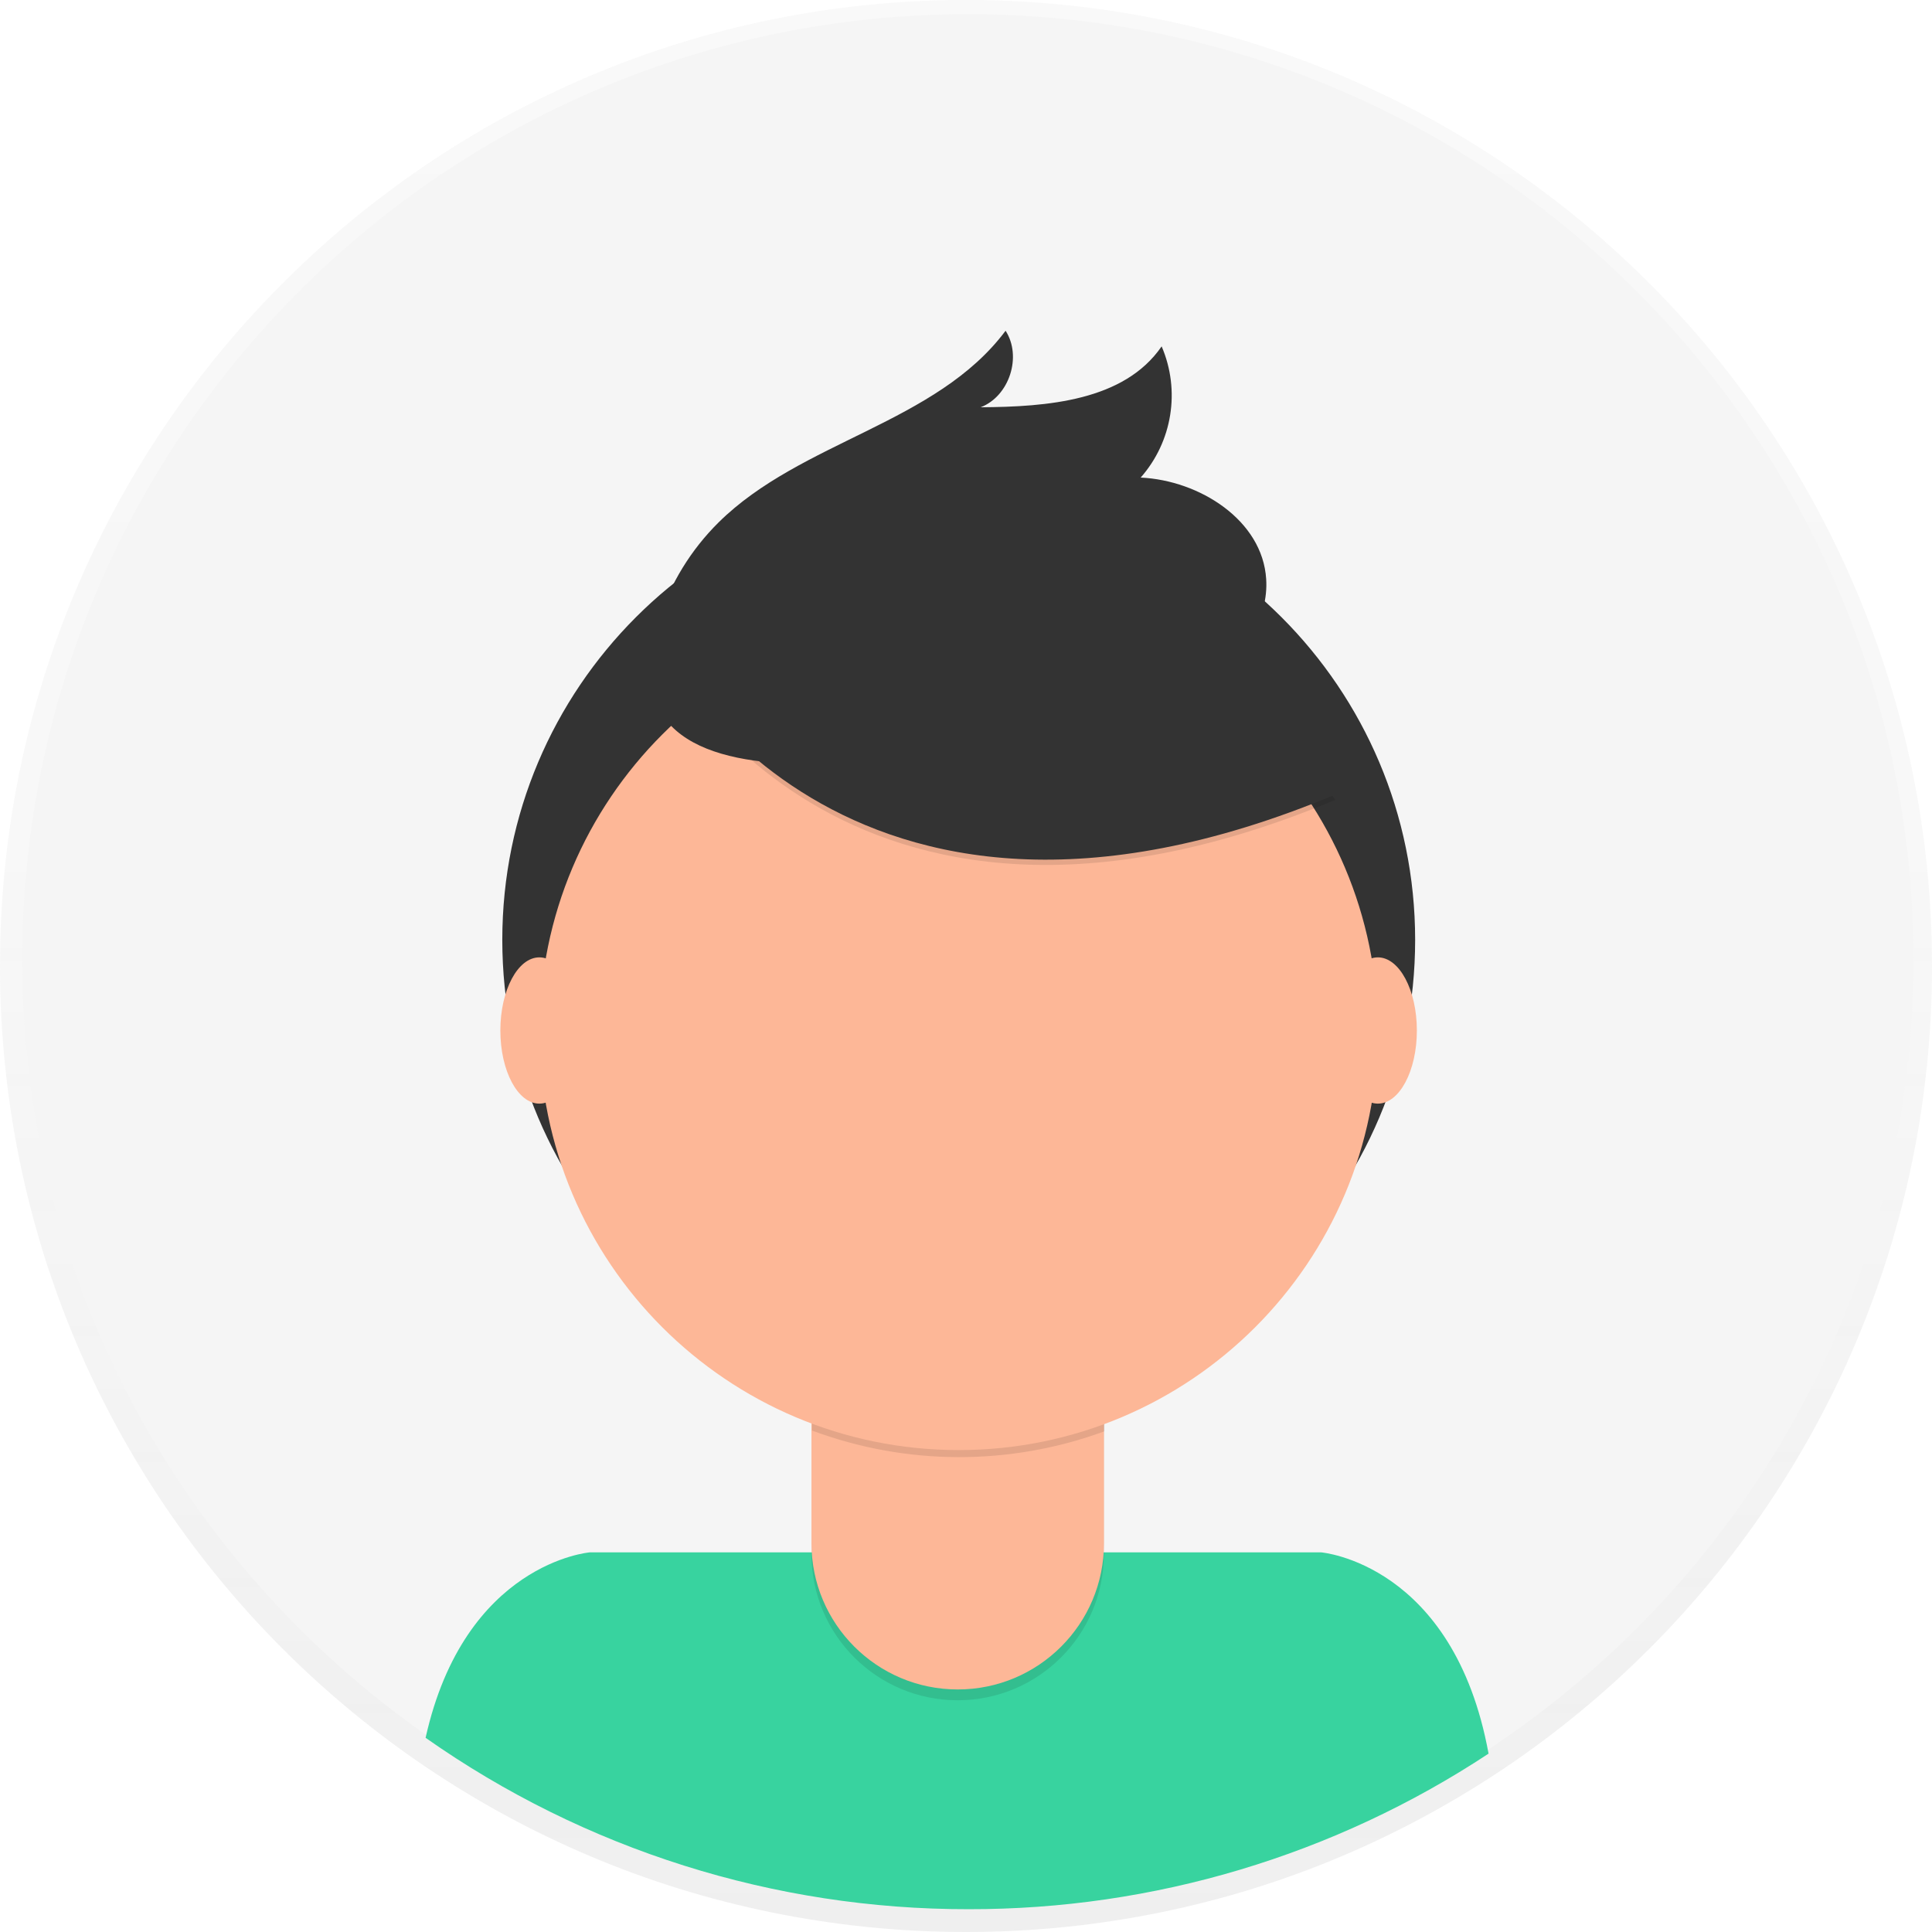
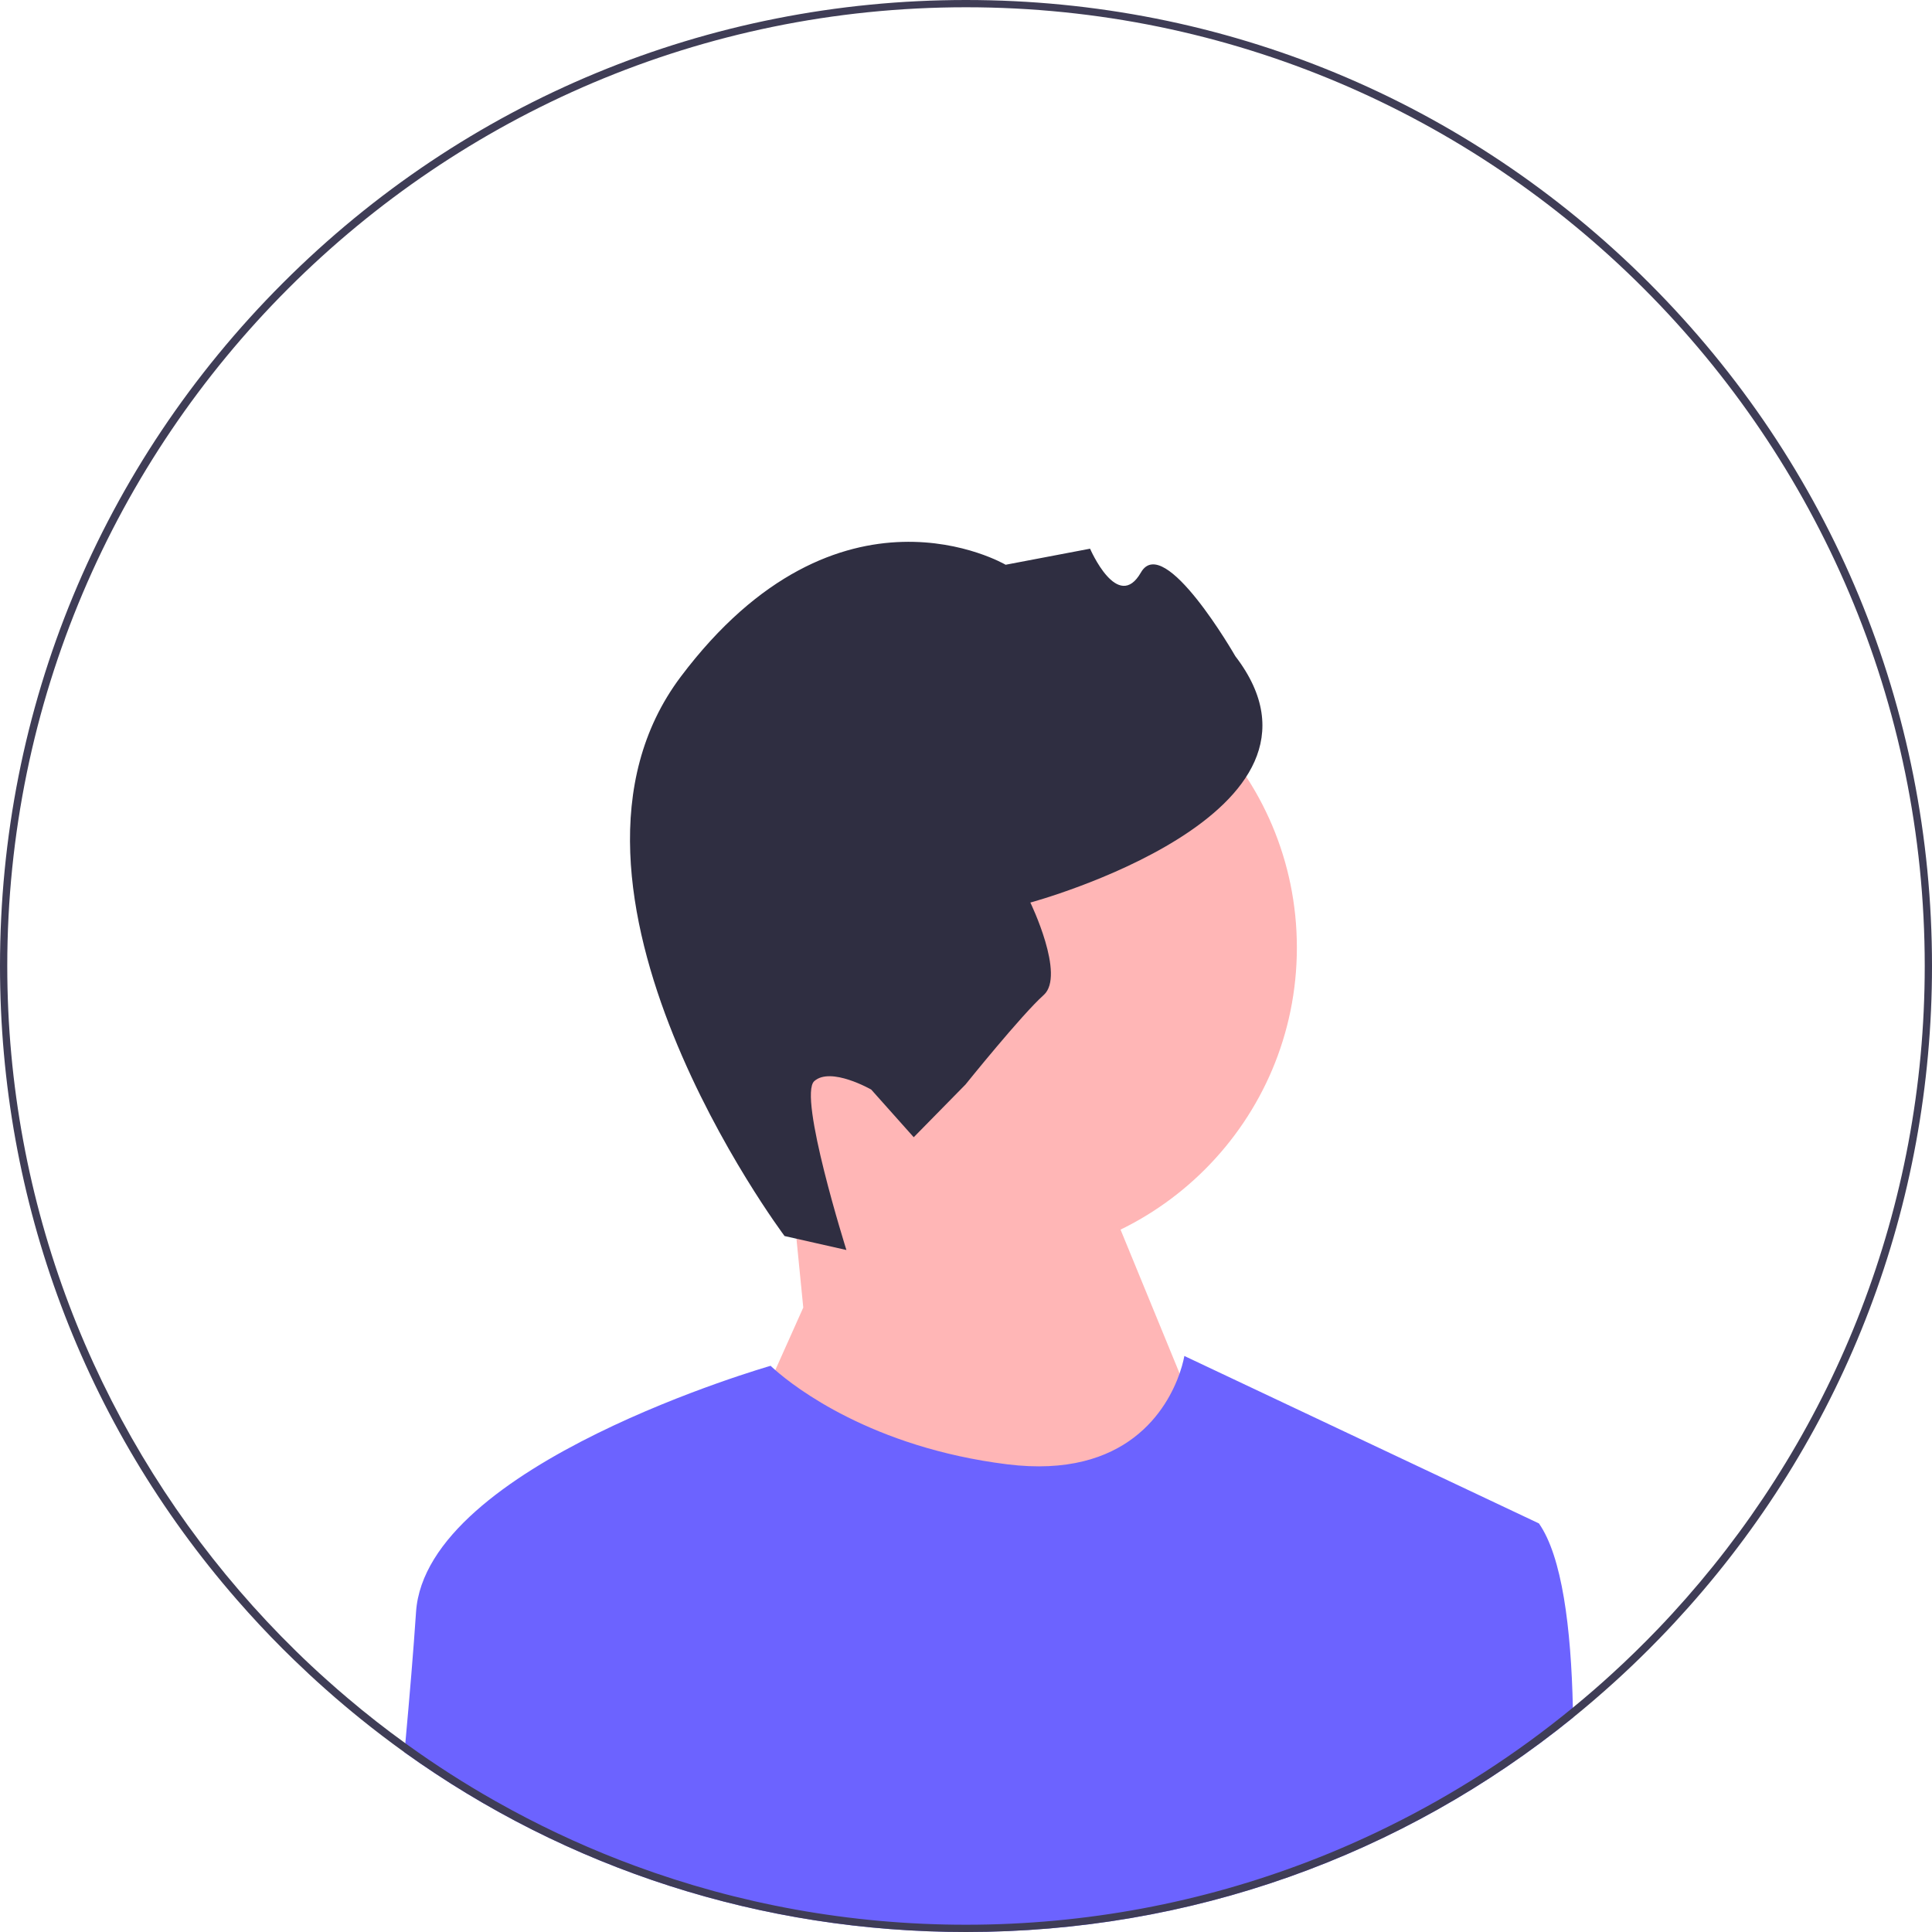
- <svg xmlns="http://www.w3.org/2000/svg" id="457bf273-24a3-4fd8-a857-e9b918267d6a" data-name="Layer 1" width="698" height="698" viewBox="0 0 698 698">
-   <defs>
-     <linearGradient id="b247946c-c62f-4d08-994a-4c3d64e1e98f" x1="349" y1="698" x2="349" gradientUnits="userSpaceOnUse">
-       <stop offset="0" stop-color="gray" stop-opacity="0.25" />
-       <stop offset="0.54" stop-color="gray" stop-opacity="0.12" />
-       <stop offset="1" stop-color="gray" stop-opacity="0.1" />
-     </linearGradient>
-   </defs>
-   <g opacity="0.5">
-     <circle cx="349" cy="349" r="349" fill="url(#b247946c-c62f-4d08-994a-4c3d64e1e98f)" />
-   </g>
-   <circle cx="349.68" cy="346.77" r="341.64" fill="#f5f5f5" />
-   <path d="M601,790.76a340,340,0,0,0,187.79-56.2c-12.59-68.8-60.5-72.72-60.5-72.72H464.09s-45.21,3.71-59.33,67A340.07,340.07,0,0,0,601,790.76Z" transform="translate(-251 -101)" fill="#38d39f" />
-   <circle cx="346.37" cy="339.57" r="164.9" fill="#333" />
-   <path d="M293.15,476.92H398.81a0,0,0,0,1,0,0v84.53A52.83,52.83,0,0,1,346,614.28h0a52.83,52.83,0,0,1-52.83-52.83V476.92a0,0,0,0,1,0,0Z" opacity="0.1" />
-   <path d="M296.5,473h99a3.35,3.35,0,0,1,3.35,3.35v81.18A52.83,52.83,0,0,1,346,610.37h0a52.83,52.83,0,0,1-52.83-52.83V476.35A3.35,3.35,0,0,1,296.5,473Z" fill="#fdb797" />
-   <path d="M544.34,617.82a152.07,152.07,0,0,0,105.66.29v-13H544.34Z" transform="translate(-251 -101)" opacity="0.1" />
-   <circle cx="346.37" cy="372.44" r="151.45" fill="#fdb797" />
-   <path d="M489.49,335.68S553.32,465.24,733.37,390l-41.92-65.73-74.31-26.67Z" transform="translate(-251 -101)" opacity="0.1" />
-   <path d="M489.49,333.78s63.83,129.56,243.88,54.3l-41.92-65.73-74.31-26.67Z" transform="translate(-251 -101)" fill="#333" />
-   <path d="M488.93,325a87.49,87.49,0,0,1,21.69-35.27c29.79-29.45,78.63-35.66,103.68-69.24,6,9.32,1.36,23.65-9,27.65,24-.16,51.81-2.26,65.38-22a44.89,44.89,0,0,1-7.57,47.4c21.27,1,44,15.4,45.34,36.65.92,14.16-8,27.56-19.59,35.68s-25.71,11.85-39.56,14.9C608.86,369.7,462.54,407.07,488.93,325Z" transform="translate(-251 -101)" fill="#333" />
-   <ellipse cx="194.86" cy="372.3" rx="14.09" ry="26.42" fill="#fdb797" />
-   <ellipse cx="497.8" cy="372.3" rx="14.09" ry="26.42" fill="#fdb797" />
+ <svg xmlns="http://www.w3.org/2000/svg" width="532" height="532" viewBox="0 0 532 532">
+   <circle cx="270.76" cy="260.934" r="86.349" fill="#ffb6b6" />
+   <polygon points="221.19 360.052 217.289 320.618 295.19 306.052 341.19 418.052 261.19 510.052 204.19 398.052 221.19 360.052" fill="#ffb6b6" />
+   <path d="m216.037,340.357l17.031,3.848s-13.388-42.455-8.844-46.508c4.544-4.053,15.68,2.333,15.68,2.333l11.702,13.12,14.254-14.512s15.475-19.242,21.534-24.646-3.673-25.464-3.673-25.464c0,0,89.892-24.239,56.443-67.84,0,0-19.611-34.185-25.997-23.049-6.386,11.136-14.002-6.55-14.002-6.55l-23.254,4.422s-45.894-27.06-89.453,30.83c-43.559,57.89,28.579,154.016,28.579,154.016h-0Z" fill="#2f2e41" />
+   <path d="m433.16,472.95c-47.19,38.26-105.57,59.05-167.16,59.05-56.24,0-109.81-17.34-154.62-49.48.08-.84.16-1.67.23-2.5,1.19-13,2.25-25.64,2.95-36.12,2.71-40.69,97.64-67.81,97.64-67.81,0,0,.43.43,1.29,1.18,5.24,4.6,26.51,21.28,63.81,25.94,33.26,4.16,44.21-15.57,47.52-25.02,1-2.88,1.3-4.81,1.3-4.81l97.64,46.11c6.37,9.1,8.86,28.7,9.35,50.73.02.91.04,1.81.05,2.73Z" fill="#6c63ff" />
+   <path d="m454.09,77.91C403.85,27.67,337.05,0,266,0S128.15,27.67,77.91,77.91C27.67,128.15,0,194.95,0,266c0,64.85,23.05,126.16,65.29,174.57,4.03,4.63,8.24,9.14,12.62,13.52,1.03,1.03,2.07,2.06,3.12,3.06,2.8,2.71,5.65,5.36,8.55,7.93,1.76,1.57,3.54,3.11,5.34,4.62,1.41,1.19,2.82,2.36,4.25,3.51.03.03.05.05.08.07,3.97,3.2,8.01,6.28,12.13,9.24,44.81,32.14,98.38,49.48,154.62,49.48,61.59,0,119.97-20.79,167.16-59.05,3.85-3.12,7.62-6.36,11.32-9.71,3.27-2.96,6.47-6.01,9.61-9.15.99-.99,1.98-1.99,2.95-3,2.7-2.78,5.32-5.61,7.88-8.48,43.37-48.72,67.08-110.84,67.08-176.61,0-71.05-27.67-137.85-77.91-188.09Zm10.18,362.21c-2.5,2.84-5.06,5.64-7.68,8.37-4.08,4.25-8.29,8.37-12.64,12.34-1.65,1.52-3.32,3-5.01,4.47-1.92,1.67-3.86,3.31-5.83,4.92-15.53,12.75-32.54,23.75-50.73,32.71-7.19,3.55-14.56,6.78-22.1,9.67-29.29,11.24-61.08,17.4-94.28,17.4-32.04,0-62.76-5.74-91.19-16.24-11.67-4.3-22.95-9.41-33.78-15.26-1.59-.86-3.17-1.73-4.74-2.62-8.26-4.68-16.25-9.79-23.92-15.31-.25-.18-.51-.37-.76-.55-5.46-3.94-10.77-8.09-15.9-12.45-1.88-1.59-3.74-3.2-5.57-4.85-2.98-2.65-5.9-5.38-8.75-8.18-5.4-5.29-10.56-10.8-15.49-16.53C26.09,391.77,2,331.65,2,266,2,120.43,120.43,2,266,2s264,118.43,264,264c0,66.66-24.83,127.62-65.73,174.12Z" fill="#3f3d56" />
</svg>
